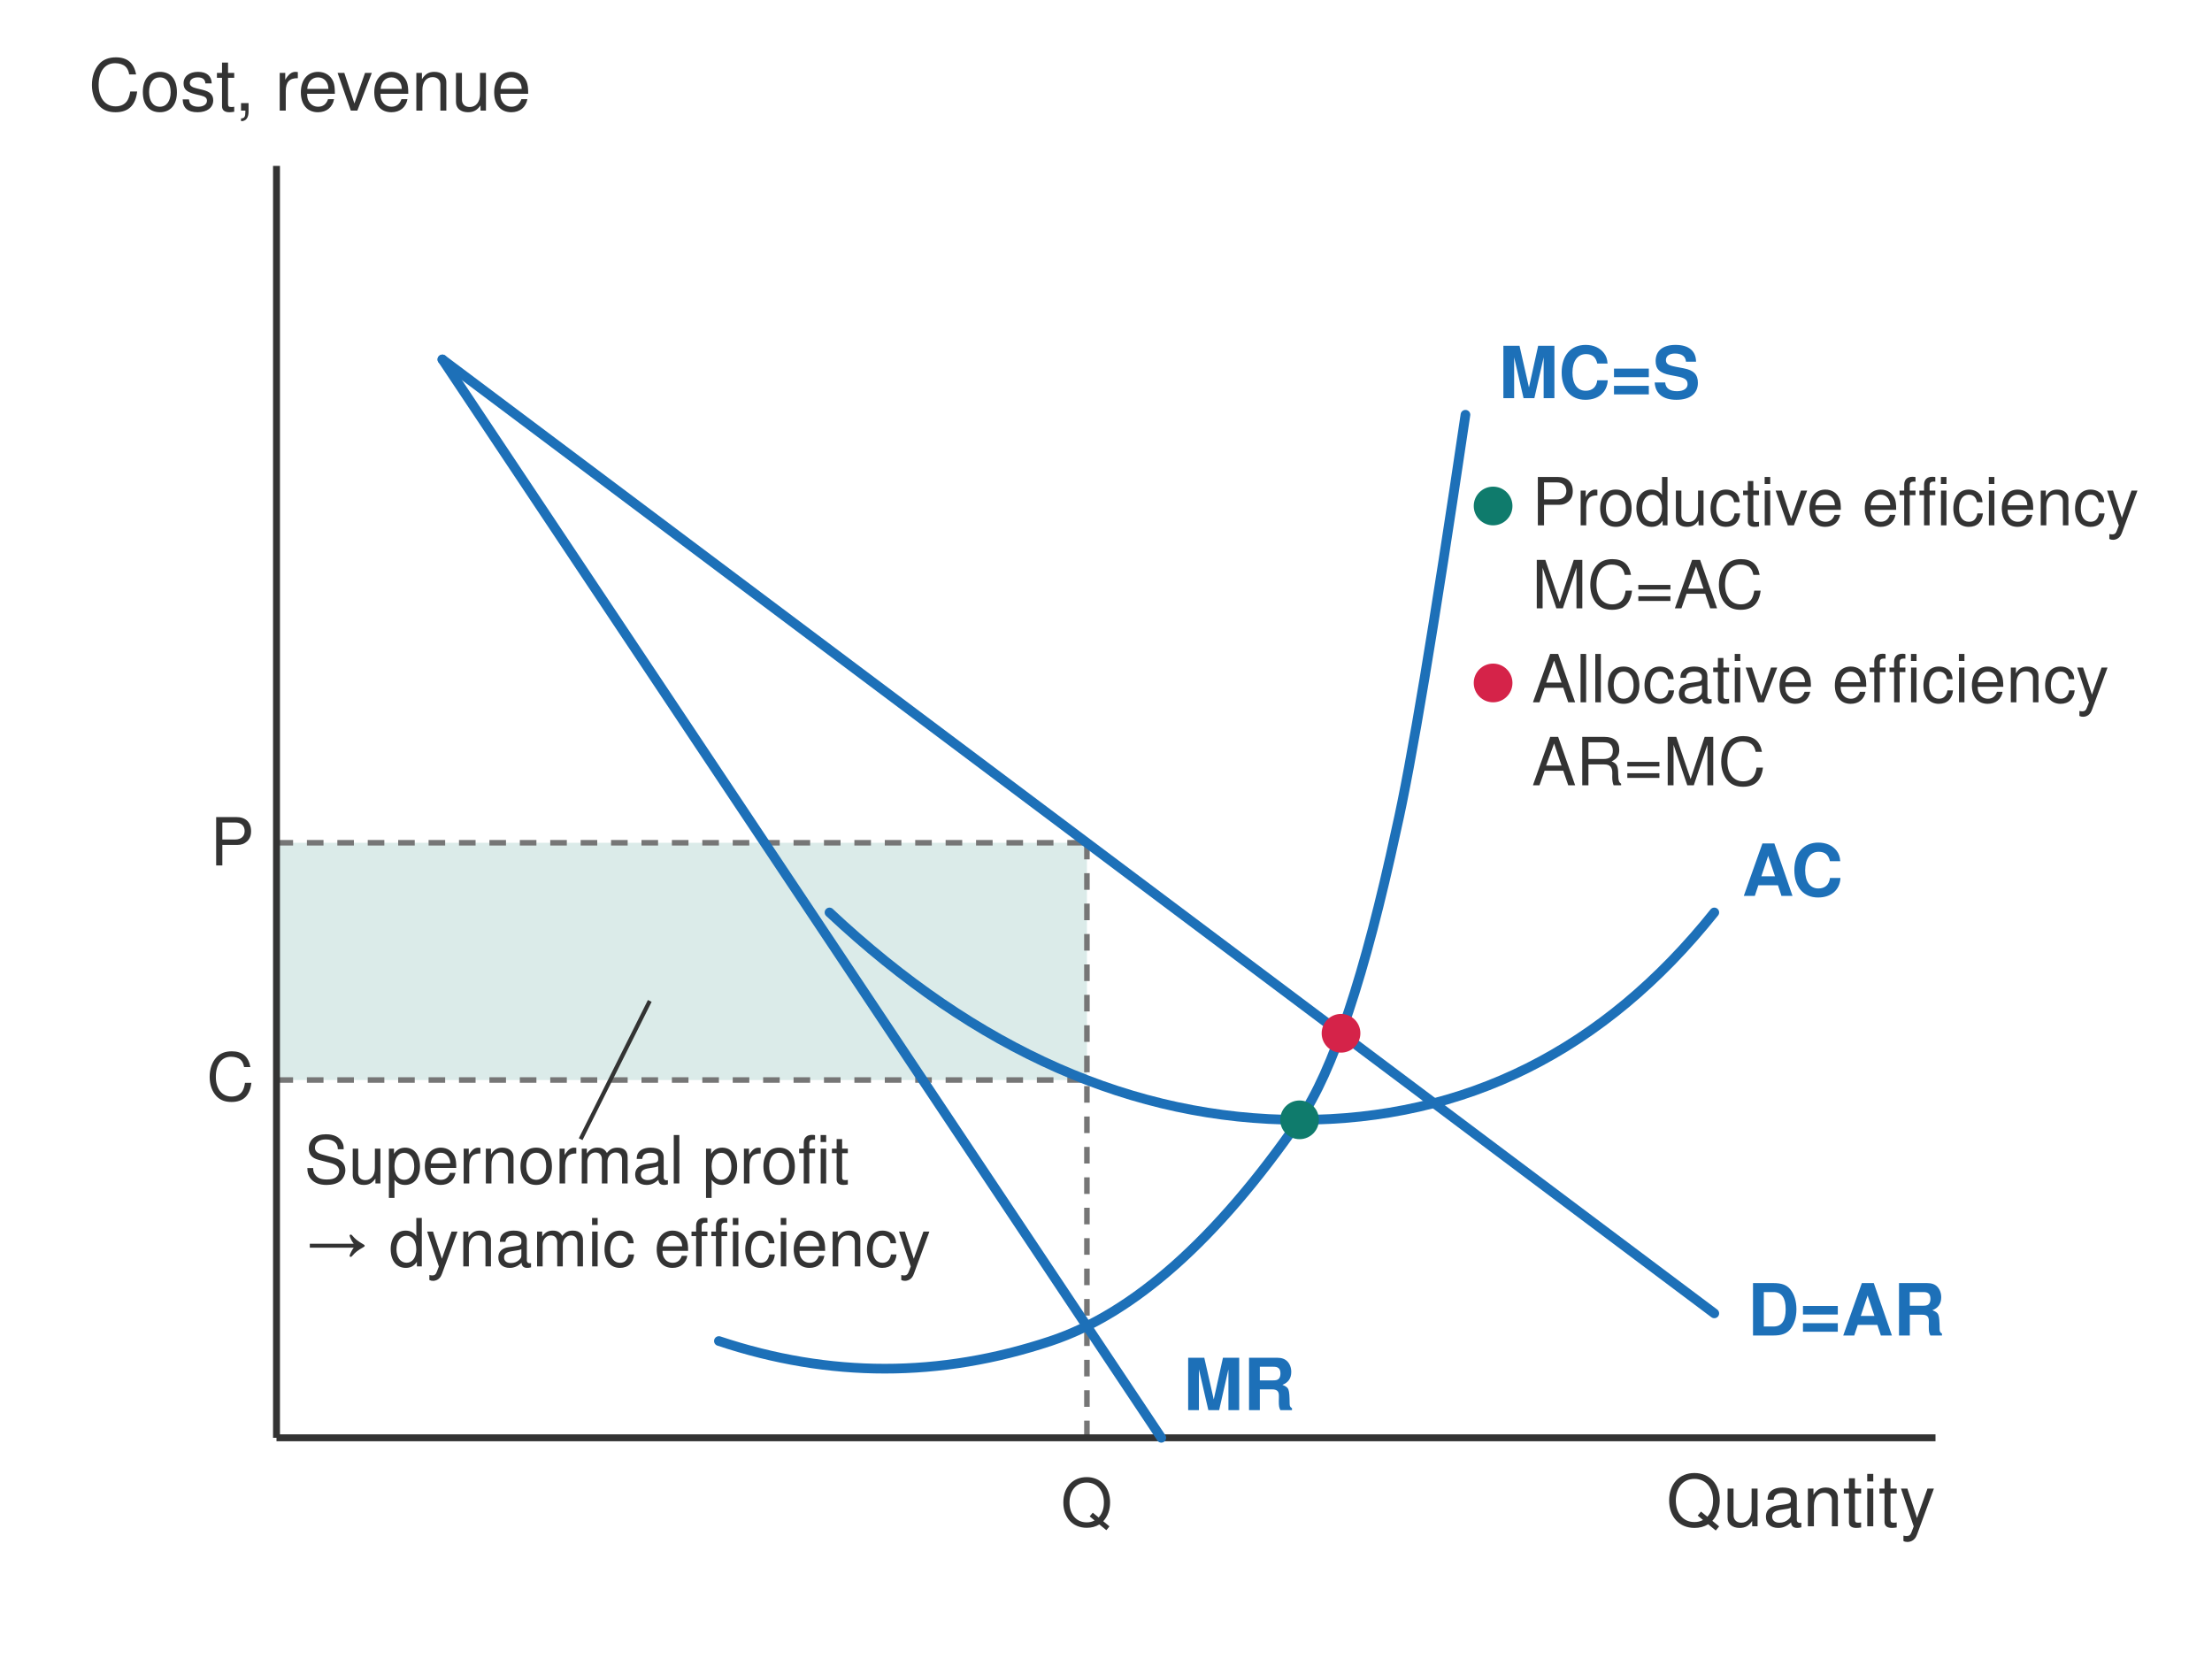
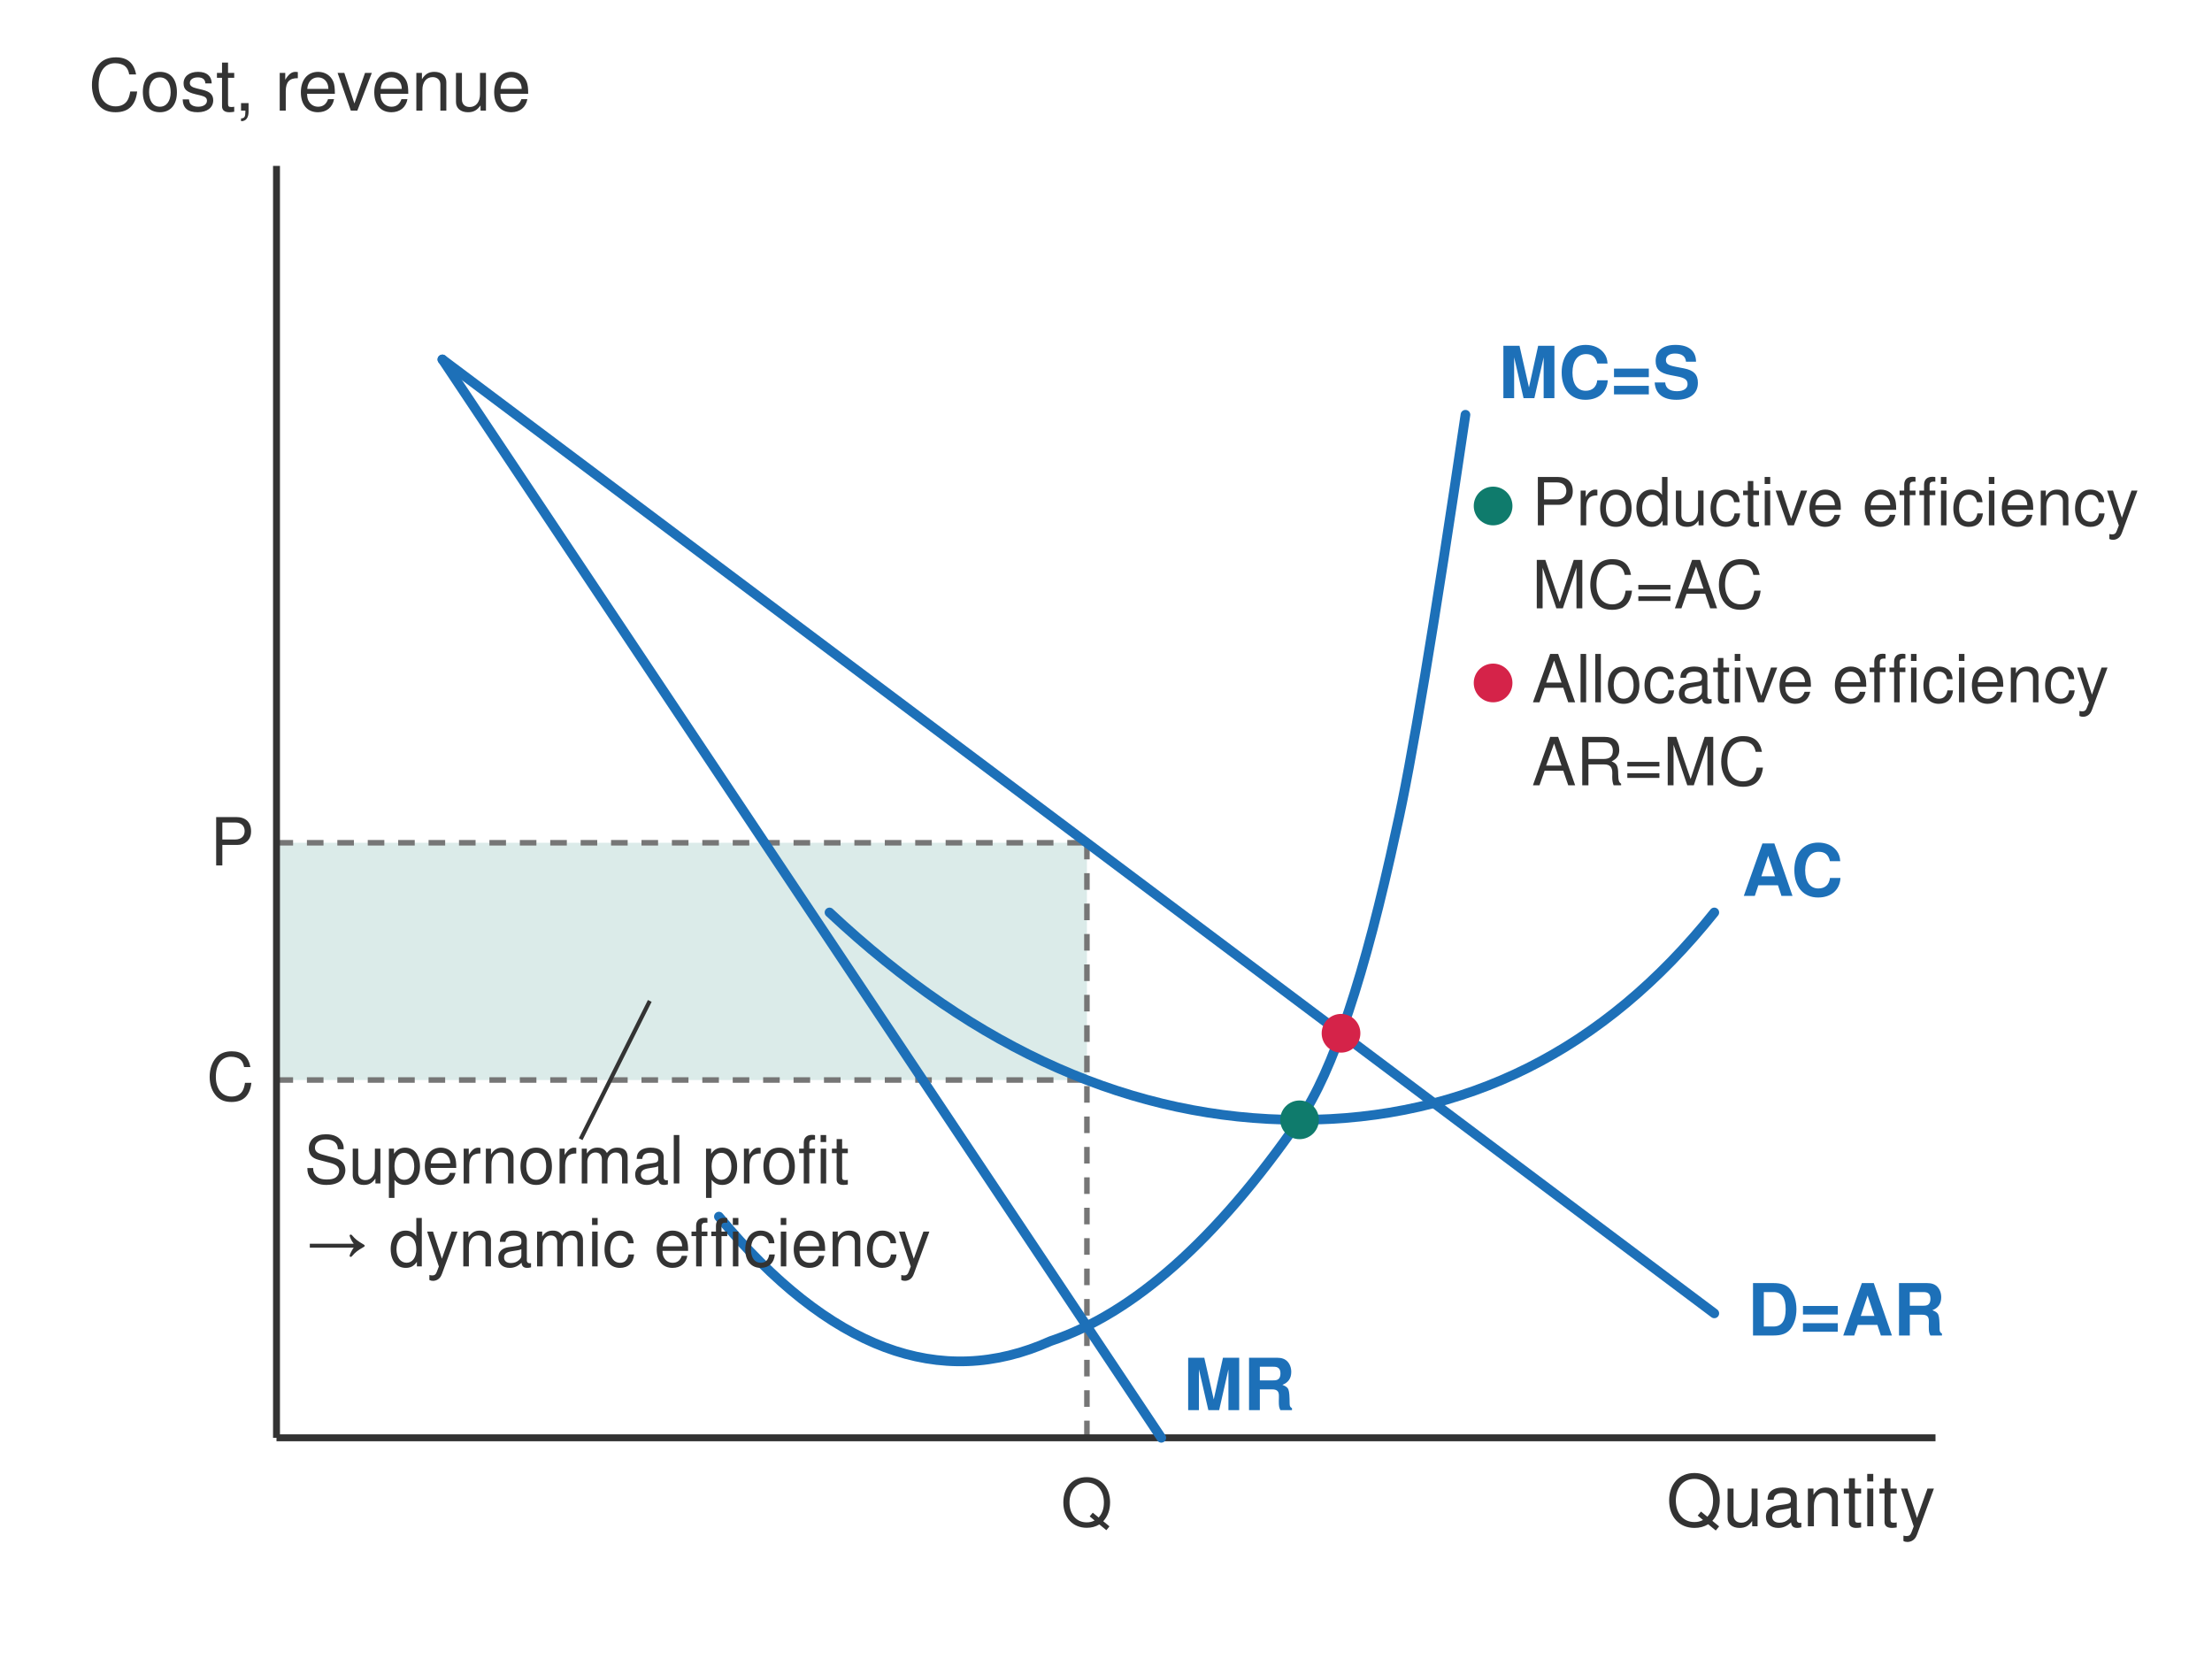
<svg xmlns="http://www.w3.org/2000/svg" viewBox="0 0 800 600" role="img" aria-labelledby="t d" font-family="Helvetica Neue, Helvetica, Arial, sans-serif">
  <rect x="100" y="304.8" width="293.1" height="85.8" fill="#0f7b6c" fill-opacity="0.15" />
  <line x1="100" y1="304.8" x2="393.1" y2="304.8" stroke="#767676" stroke-width="2" stroke-dasharray="6 5" />
  <line x1="100" y1="390.6" x2="393.1" y2="390.6" stroke="#767676" stroke-width="2" stroke-dasharray="6 5" />
  <line x1="393.1" y1="304.8" x2="393.1" y2="520" stroke="#767676" stroke-width="2" stroke-dasharray="6 5" />
  <line x1="100" y1="60" x2="100" y2="520" stroke="#333333" stroke-width="2.5" />
  <line x1="100" y1="520" x2="700" y2="520" stroke="#333333" stroke-width="2.5" />
  <text x="32" y="40" font-size="26" fill="#333333">Cost, revenue</text>
  <text x="700" y="552" font-size="26" fill="#333333" text-anchor="end">Quantity</text>
  <line x1="160" y1="130" x2="620" y2="475" stroke="#1d70b8" stroke-width="3.5" stroke-linecap="round" />
  <line x1="160" y1="130" x2="420" y2="520" stroke="#1d70b8" stroke-width="3.5" stroke-linecap="round" />
-   <path d="M 260,485 Q 320,505 380,485 Q 425,470 470,405 Q 488,379 505,300 Q 513,265 530,150" fill="none" stroke="#1d70b8" stroke-width="3.5" stroke-linecap="round" />
+   <path d="M 260,440 Q 320,512 380,485 Q 425,470 470,405 Q 488,379 505,300 Q 513,265 530,150" fill="none" stroke="#1d70b8" stroke-width="3.5" stroke-linecap="round" />
  <path d="M 300,330 Q 380,405 470,405 Q 560,405 620,330" fill="none" stroke="#1d70b8" stroke-width="3.5" stroke-linecap="round" />
  <circle cx="470" cy="405" r="7" fill="#0f7b6c" />
  <circle cx="485" cy="373.7" r="7" fill="#d52349" />
  <circle cx="540" cy="183" r="7" fill="#0f7b6c" />
  <text x="554" y="190" font-size="24" fill="#333333">Productive efficiency</text>
  <text x="554" y="220" font-size="24" fill="#333333">MC=AC</text>
  <circle cx="540" cy="247" r="7" fill="#d52349" />
  <text x="554" y="254" font-size="24" fill="#333333">Allocative efficiency</text>
  <text x="554" y="284" font-size="24" fill="#333333">AR=MC</text>
  <line x1="210" y1="412" x2="235" y2="362" stroke="#333333" stroke-width="1.5" />
  <text x="110" y="428" font-size="24" fill="#333333">Supernormal profit</text>
  <text x="110" y="458" font-size="24" fill="#333333">→ dynamic efficiency</text>
  <text x="542" y="144" font-size="26" font-weight="700" fill="#1d70b8">MC=S</text>
  <text x="630" y="324" font-size="26" font-weight="700" fill="#1d70b8">AC</text>
  <text x="632" y="483" font-size="26" font-weight="700" fill="#1d70b8">D=AR</text>
  <text x="428" y="510" font-size="26" font-weight="700" fill="#1d70b8">MR</text>
  <text x="92" y="313" font-size="24" fill="#333333" text-anchor="end">P</text>
  <text x="92" y="398" font-size="24" fill="#333333" text-anchor="end">C</text>
  <text x="393" y="552" font-size="24" fill="#333333" text-anchor="middle">Q</text>
</svg>
